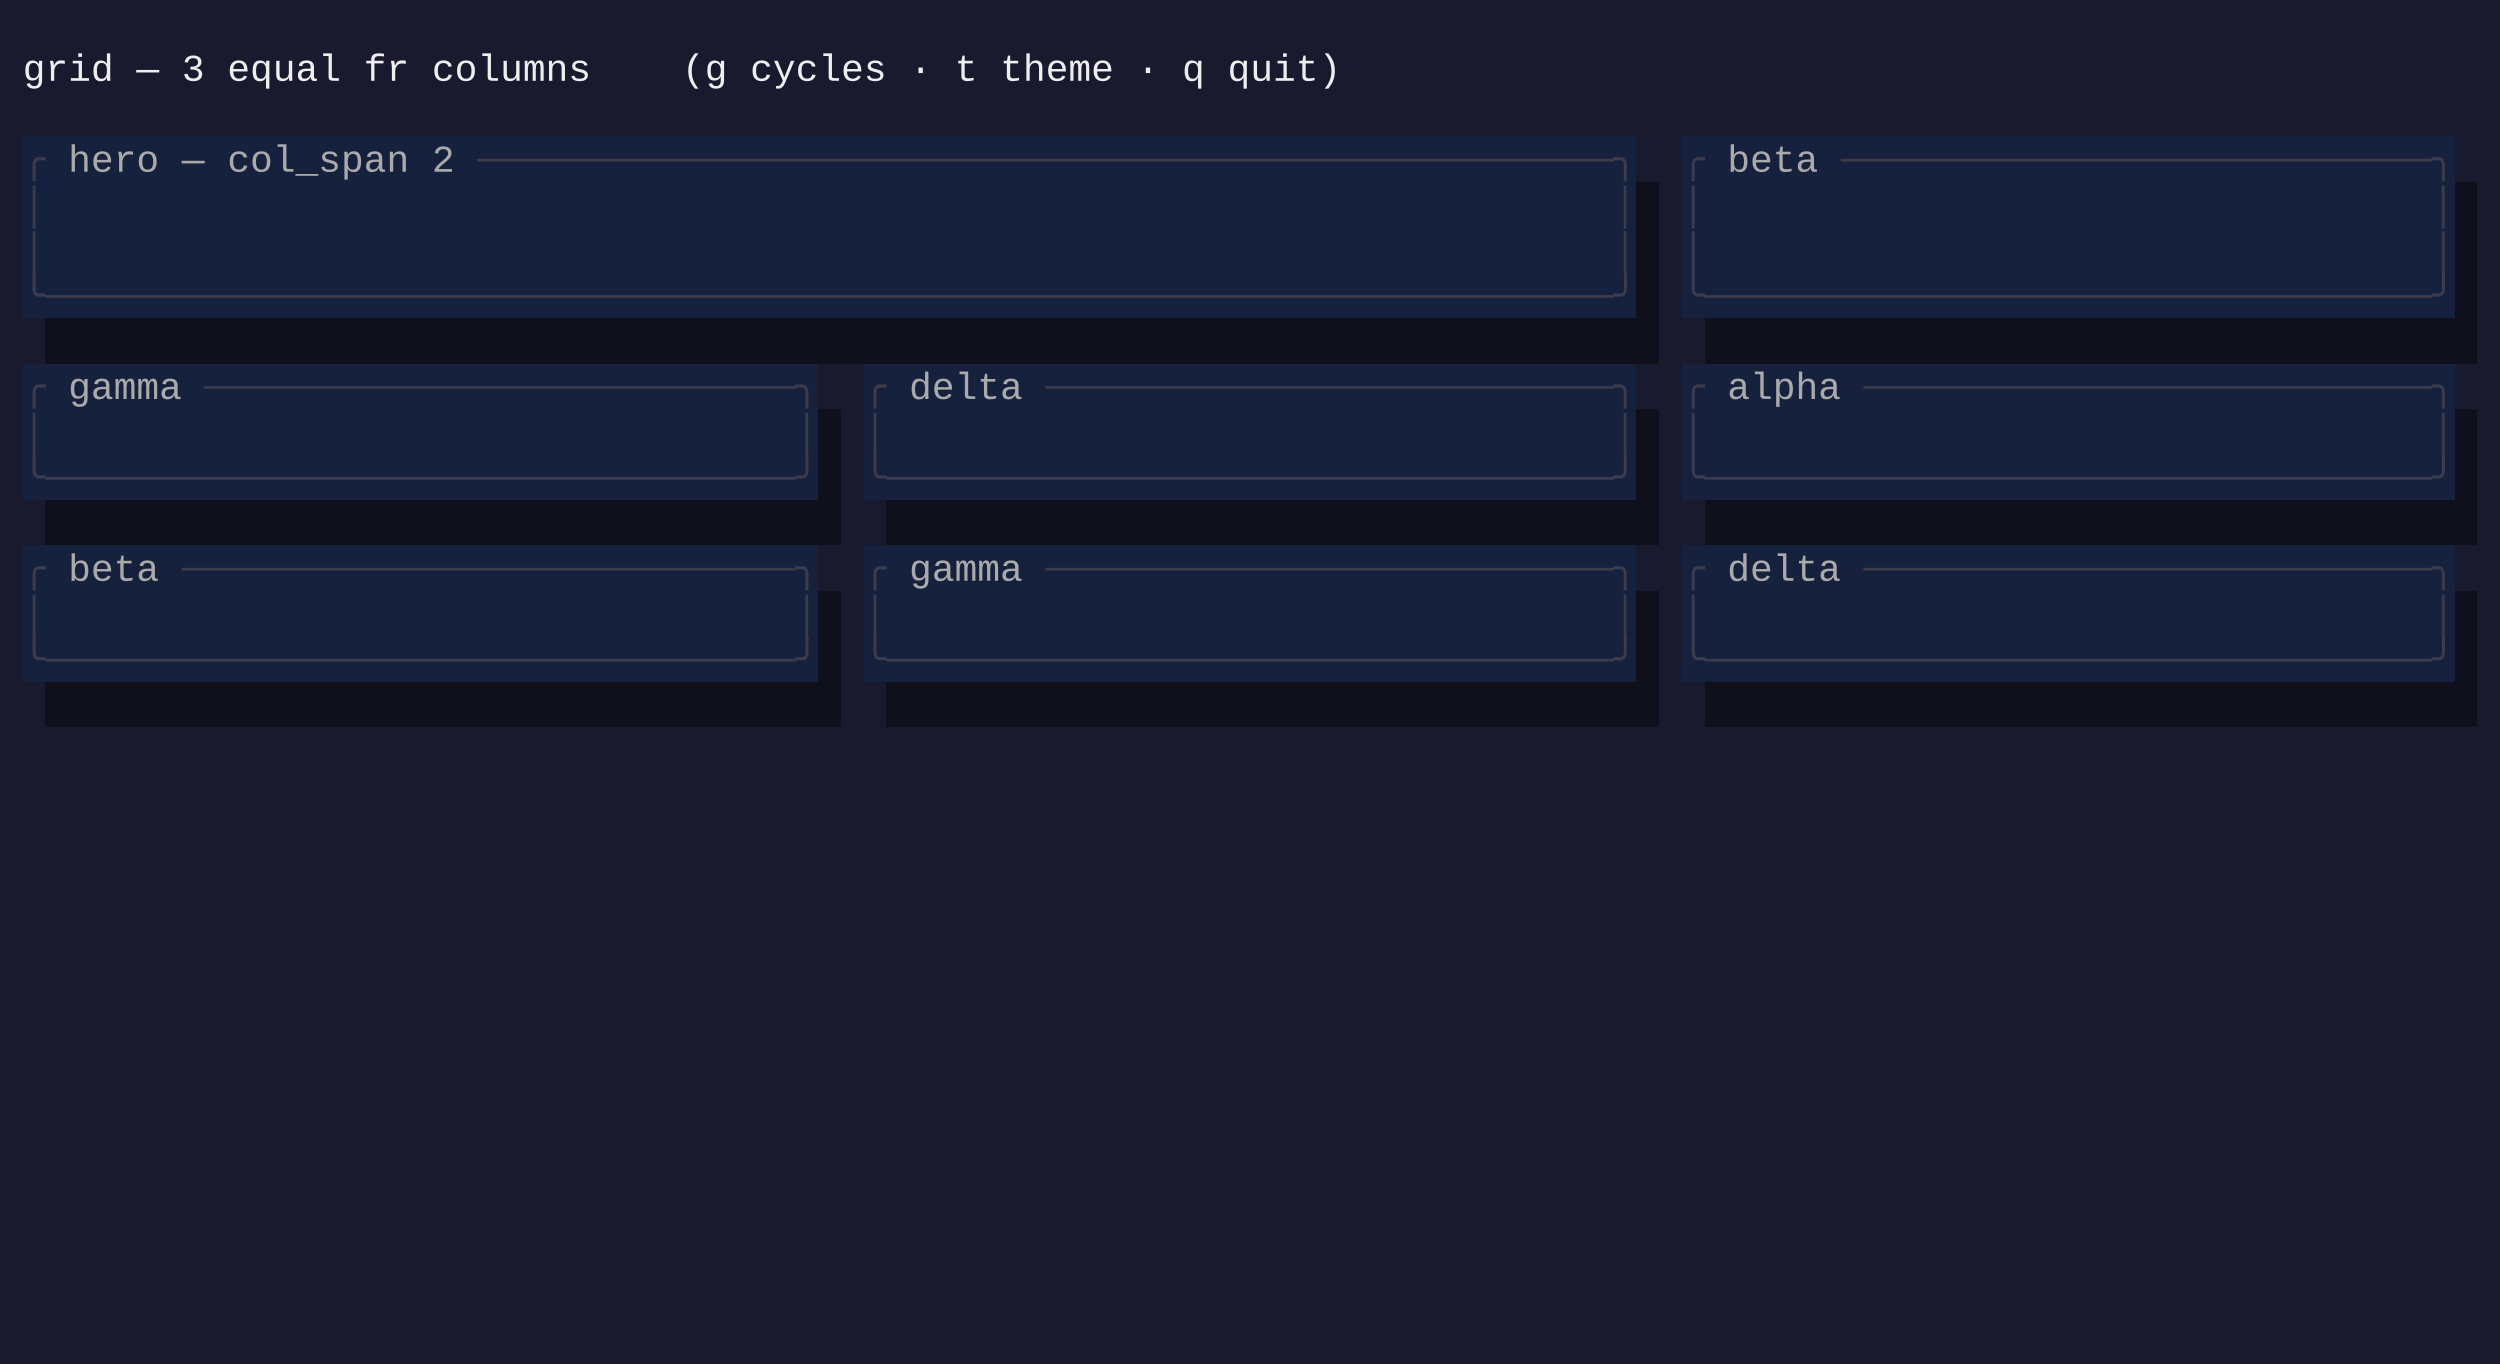
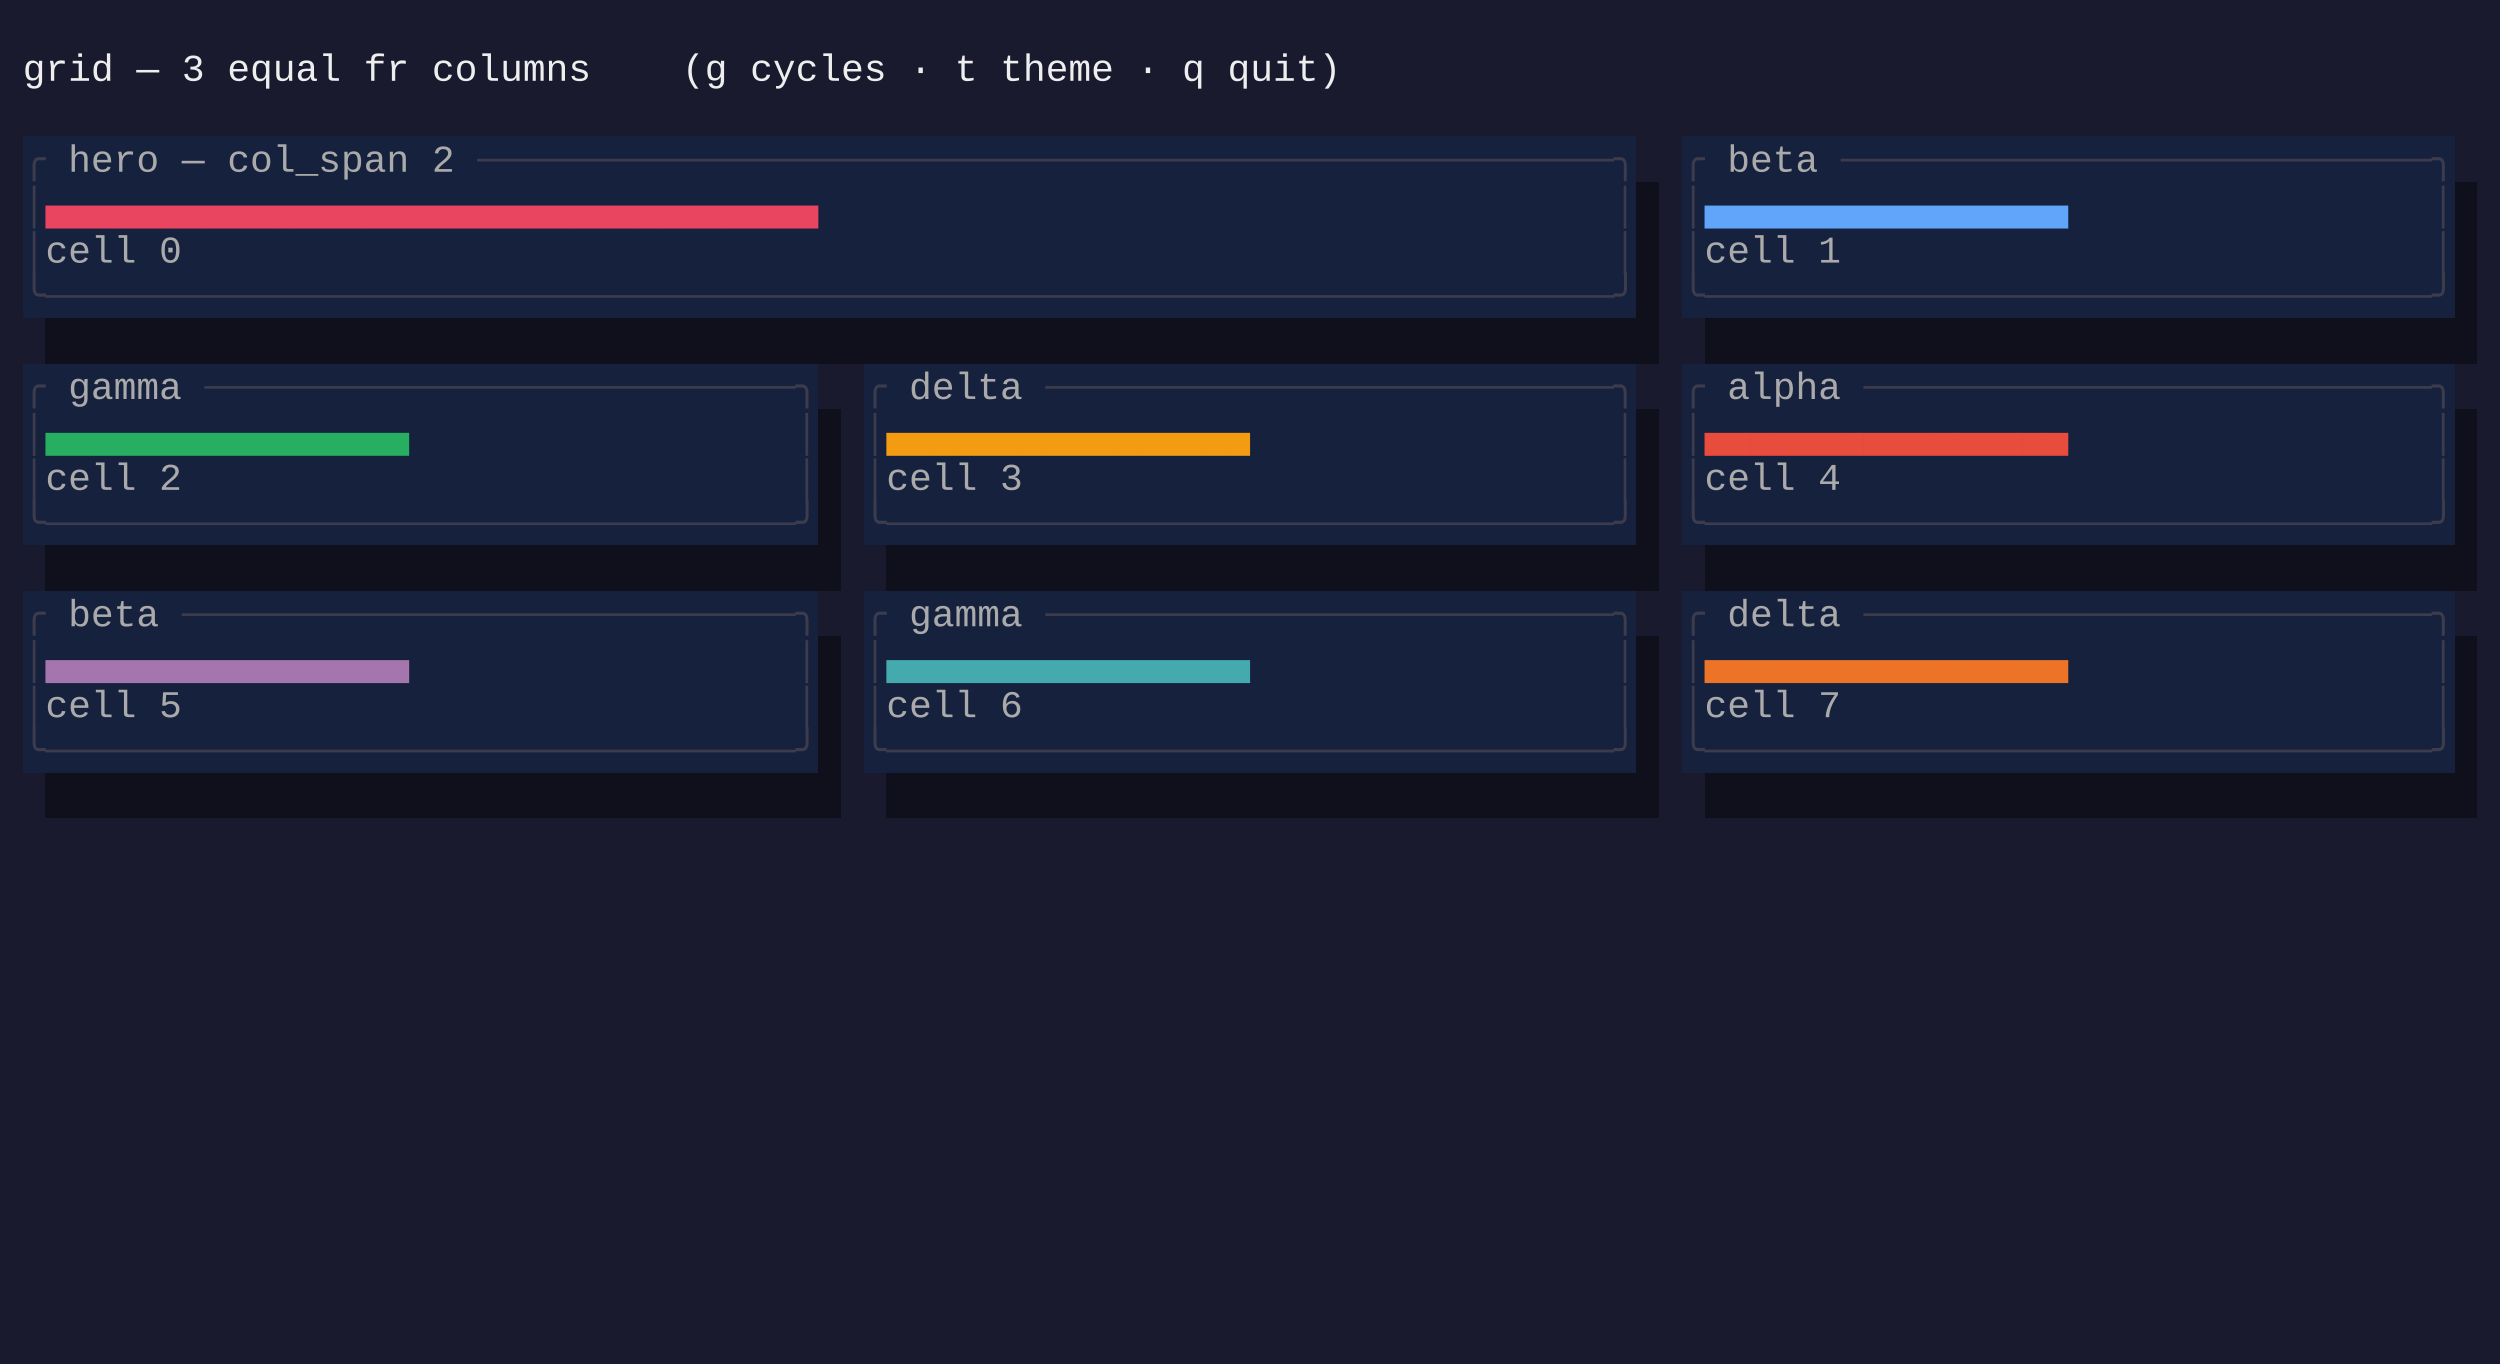
<svg xmlns="http://www.w3.org/2000/svg" viewBox="0 0 990 540" width="990" height="540" font-family="ui-monospace, SFMono-Regular, Menlo, Consolas, 'Liberation Mono', monospace" font-size="15" xml:space="preserve">
  <rect width="990" height="540" fill="#000000" />
  <g shape-rendering="crispEdges">
    <rect x="0" y="0" width="990" height="18" fill="#1a1a2e" />
    <rect x="0" y="18" width="990" height="18" fill="#1a1a2e" />
    <rect x="0" y="36" width="990" height="18" fill="#1a1a2e" />
    <rect x="0" y="54" width="9" height="18" fill="#1a1a2e" />
    <rect x="9" y="54" width="639" height="18" fill="#16213e" />
    <rect x="648" y="54" width="18" height="18" fill="#1a1a2e" />
    <rect x="666" y="54" width="306" height="18" fill="#16213e" />
    <rect x="972" y="54" width="18" height="18" fill="#1a1a2e" />
    <rect x="0" y="72" width="9" height="18" fill="#1a1a2e" />
    <rect x="9" y="72" width="639" height="18" fill="#16213e" />
    <rect x="648" y="72" width="9" height="18" fill="#10101d" />
    <rect x="657" y="72" width="9" height="18" fill="#1a1a2e" />
    <rect x="666" y="72" width="306" height="18" fill="#16213e" />
    <rect x="972" y="72" width="9" height="18" fill="#10101d" />
    <rect x="981" y="72" width="9" height="18" fill="#1a1a2e" />
    <rect x="0" y="90" width="9" height="18" fill="#1a1a2e" />
    <rect x="9" y="90" width="639" height="18" fill="#16213e" />
    <rect x="648" y="90" width="9" height="18" fill="#10101d" />
    <rect x="657" y="90" width="9" height="18" fill="#1a1a2e" />
    <rect x="666" y="90" width="306" height="18" fill="#16213e" />
    <rect x="972" y="90" width="9" height="18" fill="#10101d" />
    <rect x="981" y="90" width="9" height="18" fill="#1a1a2e" />
    <rect x="0" y="108" width="9" height="18" fill="#1a1a2e" />
    <rect x="9" y="108" width="639" height="18" fill="#16213e" />
    <rect x="648" y="108" width="9" height="18" fill="#10101d" />
    <rect x="657" y="108" width="9" height="18" fill="#1a1a2e" />
    <rect x="666" y="108" width="306" height="18" fill="#16213e" />
    <rect x="972" y="108" width="9" height="18" fill="#10101d" />
    <rect x="981" y="108" width="9" height="18" fill="#1a1a2e" />
    <rect x="0" y="126" width="18" height="18" fill="#1a1a2e" />
    <rect x="18" y="126" width="639" height="18" fill="#10101d" />
    <rect x="657" y="126" width="18" height="18" fill="#1a1a2e" />
    <rect x="675" y="126" width="306" height="18" fill="#10101d" />
    <rect x="981" y="126" width="9" height="18" fill="#1a1a2e" />
    <rect x="0" y="144" width="9" height="18" fill="#1a1a2e" />
    <rect x="9" y="144" width="315" height="18" fill="#16213e" />
    <rect x="324" y="144" width="18" height="18" fill="#1a1a2e" />
    <rect x="342" y="144" width="306" height="18" fill="#16213e" />
    <rect x="648" y="144" width="18" height="18" fill="#1a1a2e" />
    <rect x="666" y="144" width="306" height="18" fill="#16213e" />
    <rect x="972" y="144" width="18" height="18" fill="#1a1a2e" />
    <rect x="0" y="162" width="9" height="18" fill="#1a1a2e" />
    <rect x="9" y="162" width="315" height="18" fill="#16213e" />
    <rect x="324" y="162" width="9" height="18" fill="#10101d" />
    <rect x="333" y="162" width="9" height="18" fill="#1a1a2e" />
    <rect x="342" y="162" width="306" height="18" fill="#16213e" />
    <rect x="648" y="162" width="9" height="18" fill="#10101d" />
    <rect x="657" y="162" width="9" height="18" fill="#1a1a2e" />
    <rect x="666" y="162" width="306" height="18" fill="#16213e" />
    <rect x="972" y="162" width="9" height="18" fill="#10101d" />
    <rect x="981" y="162" width="9" height="18" fill="#1a1a2e" />
    <rect x="0" y="180" width="9" height="18" fill="#1a1a2e" />
    <rect x="9" y="180" width="315" height="18" fill="#16213e" />
    <rect x="324" y="180" width="9" height="18" fill="#10101d" />
    <rect x="333" y="180" width="9" height="18" fill="#1a1a2e" />
    <rect x="342" y="180" width="306" height="18" fill="#16213e" />
    <rect x="648" y="180" width="9" height="18" fill="#10101d" />
    <rect x="657" y="180" width="9" height="18" fill="#1a1a2e" />
    <rect x="666" y="180" width="306" height="18" fill="#16213e" />
    <rect x="972" y="180" width="9" height="18" fill="#10101d" />
    <rect x="981" y="180" width="9" height="18" fill="#1a1a2e" />
-     <rect x="0" y="198" width="18" height="18" fill="#1a1a2e" />
-     <rect x="18" y="198" width="315" height="18" fill="#10101d" />
-     <rect x="333" y="198" width="18" height="18" fill="#1a1a2e" />
-     <rect x="351" y="198" width="306" height="18" fill="#10101d" />
-     <rect x="657" y="198" width="18" height="18" fill="#1a1a2e" />
-     <rect x="675" y="198" width="306" height="18" fill="#10101d" />
+     <rect x="0" y="198" width="9" height="18" fill="#1a1a2e" />
+     <rect x="9" y="198" width="315" height="18" fill="#16213e" />
+     <rect x="324" y="198" width="9" height="18" fill="#10101d" />
+     <rect x="333" y="198" width="9" height="18" fill="#1a1a2e" />
+     <rect x="342" y="198" width="306" height="18" fill="#16213e" />
+     <rect x="648" y="198" width="9" height="18" fill="#10101d" />
+     <rect x="657" y="198" width="9" height="18" fill="#1a1a2e" />
+     <rect x="666" y="198" width="306" height="18" fill="#16213e" />
+     <rect x="972" y="198" width="9" height="18" fill="#10101d" />
    <rect x="981" y="198" width="9" height="18" fill="#1a1a2e" />
-     <rect x="0" y="216" width="9" height="18" fill="#1a1a2e" />
-     <rect x="9" y="216" width="315" height="18" fill="#16213e" />
-     <rect x="324" y="216" width="18" height="18" fill="#1a1a2e" />
-     <rect x="342" y="216" width="306" height="18" fill="#16213e" />
-     <rect x="648" y="216" width="18" height="18" fill="#1a1a2e" />
-     <rect x="666" y="216" width="306" height="18" fill="#16213e" />
-     <rect x="972" y="216" width="18" height="18" fill="#1a1a2e" />
+     <rect x="0" y="216" width="18" height="18" fill="#1a1a2e" />
+     <rect x="18" y="216" width="315" height="18" fill="#10101d" />
+     <rect x="333" y="216" width="18" height="18" fill="#1a1a2e" />
+     <rect x="351" y="216" width="306" height="18" fill="#10101d" />
+     <rect x="657" y="216" width="18" height="18" fill="#1a1a2e" />
+     <rect x="675" y="216" width="306" height="18" fill="#10101d" />
+     <rect x="981" y="216" width="9" height="18" fill="#1a1a2e" />
    <rect x="0" y="234" width="9" height="18" fill="#1a1a2e" />
    <rect x="9" y="234" width="315" height="18" fill="#16213e" />
-     <rect x="324" y="234" width="9" height="18" fill="#10101d" />
-     <rect x="333" y="234" width="9" height="18" fill="#1a1a2e" />
+     <rect x="324" y="234" width="18" height="18" fill="#1a1a2e" />
    <rect x="342" y="234" width="306" height="18" fill="#16213e" />
-     <rect x="648" y="234" width="9" height="18" fill="#10101d" />
-     <rect x="657" y="234" width="9" height="18" fill="#1a1a2e" />
+     <rect x="648" y="234" width="18" height="18" fill="#1a1a2e" />
    <rect x="666" y="234" width="306" height="18" fill="#16213e" />
-     <rect x="972" y="234" width="9" height="18" fill="#10101d" />
-     <rect x="981" y="234" width="9" height="18" fill="#1a1a2e" />
+     <rect x="972" y="234" width="18" height="18" fill="#1a1a2e" />
    <rect x="0" y="252" width="9" height="18" fill="#1a1a2e" />
    <rect x="9" y="252" width="315" height="18" fill="#16213e" />
    <rect x="324" y="252" width="9" height="18" fill="#10101d" />
    <rect x="333" y="252" width="9" height="18" fill="#1a1a2e" />
    <rect x="342" y="252" width="306" height="18" fill="#16213e" />
    <rect x="648" y="252" width="9" height="18" fill="#10101d" />
    <rect x="657" y="252" width="9" height="18" fill="#1a1a2e" />
    <rect x="666" y="252" width="306" height="18" fill="#16213e" />
    <rect x="972" y="252" width="9" height="18" fill="#10101d" />
    <rect x="981" y="252" width="9" height="18" fill="#1a1a2e" />
-     <rect x="0" y="270" width="18" height="18" fill="#1a1a2e" />
-     <rect x="18" y="270" width="315" height="18" fill="#10101d" />
-     <rect x="333" y="270" width="18" height="18" fill="#1a1a2e" />
-     <rect x="351" y="270" width="306" height="18" fill="#10101d" />
-     <rect x="657" y="270" width="18" height="18" fill="#1a1a2e" />
-     <rect x="675" y="270" width="306" height="18" fill="#10101d" />
+     <rect x="0" y="270" width="9" height="18" fill="#1a1a2e" />
+     <rect x="9" y="270" width="315" height="18" fill="#16213e" />
+     <rect x="324" y="270" width="9" height="18" fill="#10101d" />
+     <rect x="333" y="270" width="9" height="18" fill="#1a1a2e" />
+     <rect x="342" y="270" width="306" height="18" fill="#16213e" />
+     <rect x="648" y="270" width="9" height="18" fill="#10101d" />
+     <rect x="657" y="270" width="9" height="18" fill="#1a1a2e" />
+     <rect x="666" y="270" width="306" height="18" fill="#16213e" />
+     <rect x="972" y="270" width="9" height="18" fill="#10101d" />
    <rect x="981" y="270" width="9" height="18" fill="#1a1a2e" />
-     <rect x="0" y="288" width="990" height="18" fill="#1a1a2e" />
-     <rect x="0" y="306" width="990" height="18" fill="#1a1a2e" />
+     <rect x="0" y="288" width="9" height="18" fill="#1a1a2e" />
+     <rect x="9" y="288" width="315" height="18" fill="#16213e" />
+     <rect x="324" y="288" width="9" height="18" fill="#10101d" />
+     <rect x="333" y="288" width="9" height="18" fill="#1a1a2e" />
+     <rect x="342" y="288" width="306" height="18" fill="#16213e" />
+     <rect x="648" y="288" width="9" height="18" fill="#10101d" />
+     <rect x="657" y="288" width="9" height="18" fill="#1a1a2e" />
+     <rect x="666" y="288" width="306" height="18" fill="#16213e" />
+     <rect x="972" y="288" width="9" height="18" fill="#10101d" />
+     <rect x="981" y="288" width="9" height="18" fill="#1a1a2e" />
+     <rect x="0" y="306" width="18" height="18" fill="#1a1a2e" />
+     <rect x="18" y="306" width="315" height="18" fill="#10101d" />
+     <rect x="333" y="306" width="18" height="18" fill="#1a1a2e" />
+     <rect x="351" y="306" width="306" height="18" fill="#10101d" />
+     <rect x="657" y="306" width="18" height="18" fill="#1a1a2e" />
+     <rect x="675" y="306" width="306" height="18" fill="#10101d" />
+     <rect x="981" y="306" width="9" height="18" fill="#1a1a2e" />
    <rect x="0" y="324" width="990" height="18" fill="#1a1a2e" />
    <rect x="0" y="342" width="990" height="18" fill="#1a1a2e" />
    <rect x="0" y="360" width="990" height="18" fill="#1a1a2e" />
    <rect x="0" y="378" width="990" height="18" fill="#1a1a2e" />
    <rect x="0" y="396" width="990" height="18" fill="#1a1a2e" />
    <rect x="0" y="414" width="990" height="18" fill="#1a1a2e" />
    <rect x="0" y="432" width="990" height="18" fill="#1a1a2e" />
    <rect x="0" y="450" width="990" height="18" fill="#1a1a2e" />
    <rect x="0" y="468" width="990" height="18" fill="#1a1a2e" />
    <rect x="0" y="486" width="990" height="18" fill="#1a1a2e" />
    <rect x="0" y="504" width="990" height="18" fill="#1a1a2e" />
    <rect x="0" y="522" width="990" height="18" fill="#1a1a2e" />
  </g>
  <text x="0" y="32" textLength="990" lengthAdjust="spacingAndGlyphs" fill="#eeeeee"> grid — 3 equal fr columns    (g cycles · t theme · q quit)                                                   </text>
  <text x="9" y="68" textLength="9" lengthAdjust="spacingAndGlyphs" fill="#3c3c4d">╭</text>
  <text x="18" y="68" textLength="171" lengthAdjust="spacingAndGlyphs" fill="#aaaaaa"> hero — col_span 2 </text>
  <text x="189" y="68" textLength="459" lengthAdjust="spacingAndGlyphs" fill="#3c3c4d">──────────────────────────────────────────────────╮</text>
  <text x="666" y="68" textLength="9" lengthAdjust="spacingAndGlyphs" fill="#3c3c4d">╭</text>
  <text x="675" y="68" textLength="54" lengthAdjust="spacingAndGlyphs" fill="#aaaaaa"> beta </text>
  <text x="729" y="68" textLength="243" lengthAdjust="spacingAndGlyphs" fill="#3c3c4d">──────────────────────────╮</text>
  <text x="9" y="86" textLength="9" lengthAdjust="spacingAndGlyphs" fill="#3c3c4d">│</text>
+   <text x="18" y="86" textLength="306" lengthAdjust="spacingAndGlyphs" fill="#e94560">▄▄▄▄▄▄▄▄▄▄▄▄▄▄▄▄▄▄▄▄▄▄▄▄▄▄▄▄▄▄▄▄▄▄</text>
  <text x="639" y="86" textLength="9" lengthAdjust="spacingAndGlyphs" fill="#3c3c4d">│</text>
  <text x="666" y="86" textLength="9" lengthAdjust="spacingAndGlyphs" fill="#3c3c4d">│</text>
+   <text x="675" y="86" textLength="144" lengthAdjust="spacingAndGlyphs" fill="#60a5fa">▄▄▄▄▄▄▄▄▄▄▄▄▄▄▄▄</text>
  <text x="963" y="86" textLength="9" lengthAdjust="spacingAndGlyphs" fill="#3c3c4d">│</text>
  <text x="9" y="104" textLength="9" lengthAdjust="spacingAndGlyphs" fill="#3c3c4d">│</text>
+   <text x="18" y="104" textLength="54" lengthAdjust="spacingAndGlyphs" fill="#aaaaaa">cell 0</text>
  <text x="639" y="104" textLength="9" lengthAdjust="spacingAndGlyphs" fill="#3c3c4d">│</text>
  <text x="666" y="104" textLength="9" lengthAdjust="spacingAndGlyphs" fill="#3c3c4d">│</text>
+   <text x="675" y="104" textLength="54" lengthAdjust="spacingAndGlyphs" fill="#aaaaaa">cell 1</text>
  <text x="963" y="104" textLength="9" lengthAdjust="spacingAndGlyphs" fill="#3c3c4d">│</text>
  <text x="9" y="122" textLength="639" lengthAdjust="spacingAndGlyphs" fill="#3c3c4d">╰─────────────────────────────────────────────────────────────────────╯</text>
  <text x="666" y="122" textLength="306" lengthAdjust="spacingAndGlyphs" fill="#3c3c4d">╰────────────────────────────────╯</text>
  <text x="9" y="158" textLength="9" lengthAdjust="spacingAndGlyphs" fill="#3c3c4d">╭</text>
  <text x="18" y="158" textLength="63" lengthAdjust="spacingAndGlyphs" fill="#aaaaaa"> gamma </text>
  <text x="81" y="158" textLength="243" lengthAdjust="spacingAndGlyphs" fill="#3c3c4d">──────────────────────────╮</text>
  <text x="342" y="158" textLength="9" lengthAdjust="spacingAndGlyphs" fill="#3c3c4d">╭</text>
  <text x="351" y="158" textLength="63" lengthAdjust="spacingAndGlyphs" fill="#aaaaaa"> delta </text>
  <text x="414" y="158" textLength="234" lengthAdjust="spacingAndGlyphs" fill="#3c3c4d">─────────────────────────╮</text>
  <text x="666" y="158" textLength="9" lengthAdjust="spacingAndGlyphs" fill="#3c3c4d">╭</text>
  <text x="675" y="158" textLength="63" lengthAdjust="spacingAndGlyphs" fill="#aaaaaa"> alpha </text>
  <text x="738" y="158" textLength="234" lengthAdjust="spacingAndGlyphs" fill="#3c3c4d">─────────────────────────╮</text>
  <text x="9" y="176" textLength="9" lengthAdjust="spacingAndGlyphs" fill="#3c3c4d">│</text>
+   <text x="18" y="176" textLength="144" lengthAdjust="spacingAndGlyphs" fill="#27ae60">▄▄▄▄▄▄▄▄▄▄▄▄▄▄▄▄</text>
  <text x="315" y="176" textLength="9" lengthAdjust="spacingAndGlyphs" fill="#3c3c4d">│</text>
  <text x="342" y="176" textLength="9" lengthAdjust="spacingAndGlyphs" fill="#3c3c4d">│</text>
+   <text x="351" y="176" textLength="144" lengthAdjust="spacingAndGlyphs" fill="#f39c12">▄▄▄▄▄▄▄▄▄▄▄▄▄▄▄▄</text>
  <text x="639" y="176" textLength="9" lengthAdjust="spacingAndGlyphs" fill="#3c3c4d">│</text>
  <text x="666" y="176" textLength="9" lengthAdjust="spacingAndGlyphs" fill="#3c3c4d">│</text>
+   <text x="675" y="176" textLength="144" lengthAdjust="spacingAndGlyphs" fill="#e74c3c">▄▄▄▄▄▄▄▄▄▄▄▄▄▄▄▄</text>
  <text x="963" y="176" textLength="9" lengthAdjust="spacingAndGlyphs" fill="#3c3c4d">│</text>
-   <text x="9" y="194" textLength="315" lengthAdjust="spacingAndGlyphs" fill="#3c3c4d">╰─────────────────────────────────╯</text>
-   <text x="342" y="194" textLength="306" lengthAdjust="spacingAndGlyphs" fill="#3c3c4d">╰────────────────────────────────╯</text>
-   <text x="666" y="194" textLength="306" lengthAdjust="spacingAndGlyphs" fill="#3c3c4d">╰────────────────────────────────╯</text>
-   <text x="9" y="230" textLength="9" lengthAdjust="spacingAndGlyphs" fill="#3c3c4d">╭</text>
-   <text x="18" y="230" textLength="54" lengthAdjust="spacingAndGlyphs" fill="#aaaaaa"> beta </text>
-   <text x="72" y="230" textLength="252" lengthAdjust="spacingAndGlyphs" fill="#3c3c4d">───────────────────────────╮</text>
-   <text x="342" y="230" textLength="9" lengthAdjust="spacingAndGlyphs" fill="#3c3c4d">╭</text>
-   <text x="351" y="230" textLength="63" lengthAdjust="spacingAndGlyphs" fill="#aaaaaa"> gamma </text>
-   <text x="414" y="230" textLength="234" lengthAdjust="spacingAndGlyphs" fill="#3c3c4d">─────────────────────────╮</text>
-   <text x="666" y="230" textLength="9" lengthAdjust="spacingAndGlyphs" fill="#3c3c4d">╭</text>
-   <text x="675" y="230" textLength="63" lengthAdjust="spacingAndGlyphs" fill="#aaaaaa"> delta </text>
-   <text x="738" y="230" textLength="234" lengthAdjust="spacingAndGlyphs" fill="#3c3c4d">─────────────────────────╮</text>
-   <text x="9" y="248" textLength="9" lengthAdjust="spacingAndGlyphs" fill="#3c3c4d">│</text>
-   <text x="315" y="248" textLength="9" lengthAdjust="spacingAndGlyphs" fill="#3c3c4d">│</text>
-   <text x="342" y="248" textLength="9" lengthAdjust="spacingAndGlyphs" fill="#3c3c4d">│</text>
-   <text x="639" y="248" textLength="9" lengthAdjust="spacingAndGlyphs" fill="#3c3c4d">│</text>
-   <text x="666" y="248" textLength="9" lengthAdjust="spacingAndGlyphs" fill="#3c3c4d">│</text>
-   <text x="963" y="248" textLength="9" lengthAdjust="spacingAndGlyphs" fill="#3c3c4d">│</text>
-   <text x="9" y="266" textLength="315" lengthAdjust="spacingAndGlyphs" fill="#3c3c4d">╰─────────────────────────────────╯</text>
-   <text x="342" y="266" textLength="306" lengthAdjust="spacingAndGlyphs" fill="#3c3c4d">╰────────────────────────────────╯</text>
-   <text x="666" y="266" textLength="306" lengthAdjust="spacingAndGlyphs" fill="#3c3c4d">╰────────────────────────────────╯</text>
+   <text x="9" y="194" textLength="9" lengthAdjust="spacingAndGlyphs" fill="#3c3c4d">│</text>
+   <text x="18" y="194" textLength="54" lengthAdjust="spacingAndGlyphs" fill="#aaaaaa">cell 2</text>
+   <text x="315" y="194" textLength="9" lengthAdjust="spacingAndGlyphs" fill="#3c3c4d">│</text>
+   <text x="342" y="194" textLength="9" lengthAdjust="spacingAndGlyphs" fill="#3c3c4d">│</text>
+   <text x="351" y="194" textLength="54" lengthAdjust="spacingAndGlyphs" fill="#aaaaaa">cell 3</text>
+   <text x="639" y="194" textLength="9" lengthAdjust="spacingAndGlyphs" fill="#3c3c4d">│</text>
+   <text x="666" y="194" textLength="9" lengthAdjust="spacingAndGlyphs" fill="#3c3c4d">│</text>
+   <text x="675" y="194" textLength="54" lengthAdjust="spacingAndGlyphs" fill="#aaaaaa">cell 4</text>
+   <text x="963" y="194" textLength="9" lengthAdjust="spacingAndGlyphs" fill="#3c3c4d">│</text>
+   <text x="9" y="212" textLength="315" lengthAdjust="spacingAndGlyphs" fill="#3c3c4d">╰─────────────────────────────────╯</text>
+   <text x="342" y="212" textLength="306" lengthAdjust="spacingAndGlyphs" fill="#3c3c4d">╰────────────────────────────────╯</text>
+   <text x="666" y="212" textLength="306" lengthAdjust="spacingAndGlyphs" fill="#3c3c4d">╰────────────────────────────────╯</text>
+   <text x="9" y="248" textLength="9" lengthAdjust="spacingAndGlyphs" fill="#3c3c4d">╭</text>
+   <text x="18" y="248" textLength="54" lengthAdjust="spacingAndGlyphs" fill="#aaaaaa"> beta </text>
+   <text x="72" y="248" textLength="252" lengthAdjust="spacingAndGlyphs" fill="#3c3c4d">───────────────────────────╮</text>
+   <text x="342" y="248" textLength="9" lengthAdjust="spacingAndGlyphs" fill="#3c3c4d">╭</text>
+   <text x="351" y="248" textLength="63" lengthAdjust="spacingAndGlyphs" fill="#aaaaaa"> gamma </text>
+   <text x="414" y="248" textLength="234" lengthAdjust="spacingAndGlyphs" fill="#3c3c4d">─────────────────────────╮</text>
+   <text x="666" y="248" textLength="9" lengthAdjust="spacingAndGlyphs" fill="#3c3c4d">╭</text>
+   <text x="675" y="248" textLength="63" lengthAdjust="spacingAndGlyphs" fill="#aaaaaa"> delta </text>
+   <text x="738" y="248" textLength="234" lengthAdjust="spacingAndGlyphs" fill="#3c3c4d">─────────────────────────╮</text>
+   <text x="9" y="266" textLength="9" lengthAdjust="spacingAndGlyphs" fill="#3c3c4d">│</text>
+   <text x="18" y="266" textLength="144" lengthAdjust="spacingAndGlyphs" fill="#a575ad">▄▄▄▄▄▄▄▄▄▄▄▄▄▄▄▄</text>
+   <text x="315" y="266" textLength="9" lengthAdjust="spacingAndGlyphs" fill="#3c3c4d">│</text>
+   <text x="342" y="266" textLength="9" lengthAdjust="spacingAndGlyphs" fill="#3c3c4d">│</text>
+   <text x="351" y="266" textLength="144" lengthAdjust="spacingAndGlyphs" fill="#44aaad">▄▄▄▄▄▄▄▄▄▄▄▄▄▄▄▄</text>
+   <text x="639" y="266" textLength="9" lengthAdjust="spacingAndGlyphs" fill="#3c3c4d">│</text>
+   <text x="666" y="266" textLength="9" lengthAdjust="spacingAndGlyphs" fill="#3c3c4d">│</text>
+   <text x="675" y="266" textLength="144" lengthAdjust="spacingAndGlyphs" fill="#ed7427">▄▄▄▄▄▄▄▄▄▄▄▄▄▄▄▄</text>
+   <text x="963" y="266" textLength="9" lengthAdjust="spacingAndGlyphs" fill="#3c3c4d">│</text>
+   <text x="9" y="284" textLength="9" lengthAdjust="spacingAndGlyphs" fill="#3c3c4d">│</text>
+   <text x="18" y="284" textLength="54" lengthAdjust="spacingAndGlyphs" fill="#aaaaaa">cell 5</text>
+   <text x="315" y="284" textLength="9" lengthAdjust="spacingAndGlyphs" fill="#3c3c4d">│</text>
+   <text x="342" y="284" textLength="9" lengthAdjust="spacingAndGlyphs" fill="#3c3c4d">│</text>
+   <text x="351" y="284" textLength="54" lengthAdjust="spacingAndGlyphs" fill="#aaaaaa">cell 6</text>
+   <text x="639" y="284" textLength="9" lengthAdjust="spacingAndGlyphs" fill="#3c3c4d">│</text>
+   <text x="666" y="284" textLength="9" lengthAdjust="spacingAndGlyphs" fill="#3c3c4d">│</text>
+   <text x="675" y="284" textLength="54" lengthAdjust="spacingAndGlyphs" fill="#aaaaaa">cell 7</text>
+   <text x="963" y="284" textLength="9" lengthAdjust="spacingAndGlyphs" fill="#3c3c4d">│</text>
+   <text x="9" y="302" textLength="315" lengthAdjust="spacingAndGlyphs" fill="#3c3c4d">╰─────────────────────────────────╯</text>
+   <text x="342" y="302" textLength="306" lengthAdjust="spacingAndGlyphs" fill="#3c3c4d">╰────────────────────────────────╯</text>
+   <text x="666" y="302" textLength="306" lengthAdjust="spacingAndGlyphs" fill="#3c3c4d">╰────────────────────────────────╯</text>
</svg>
